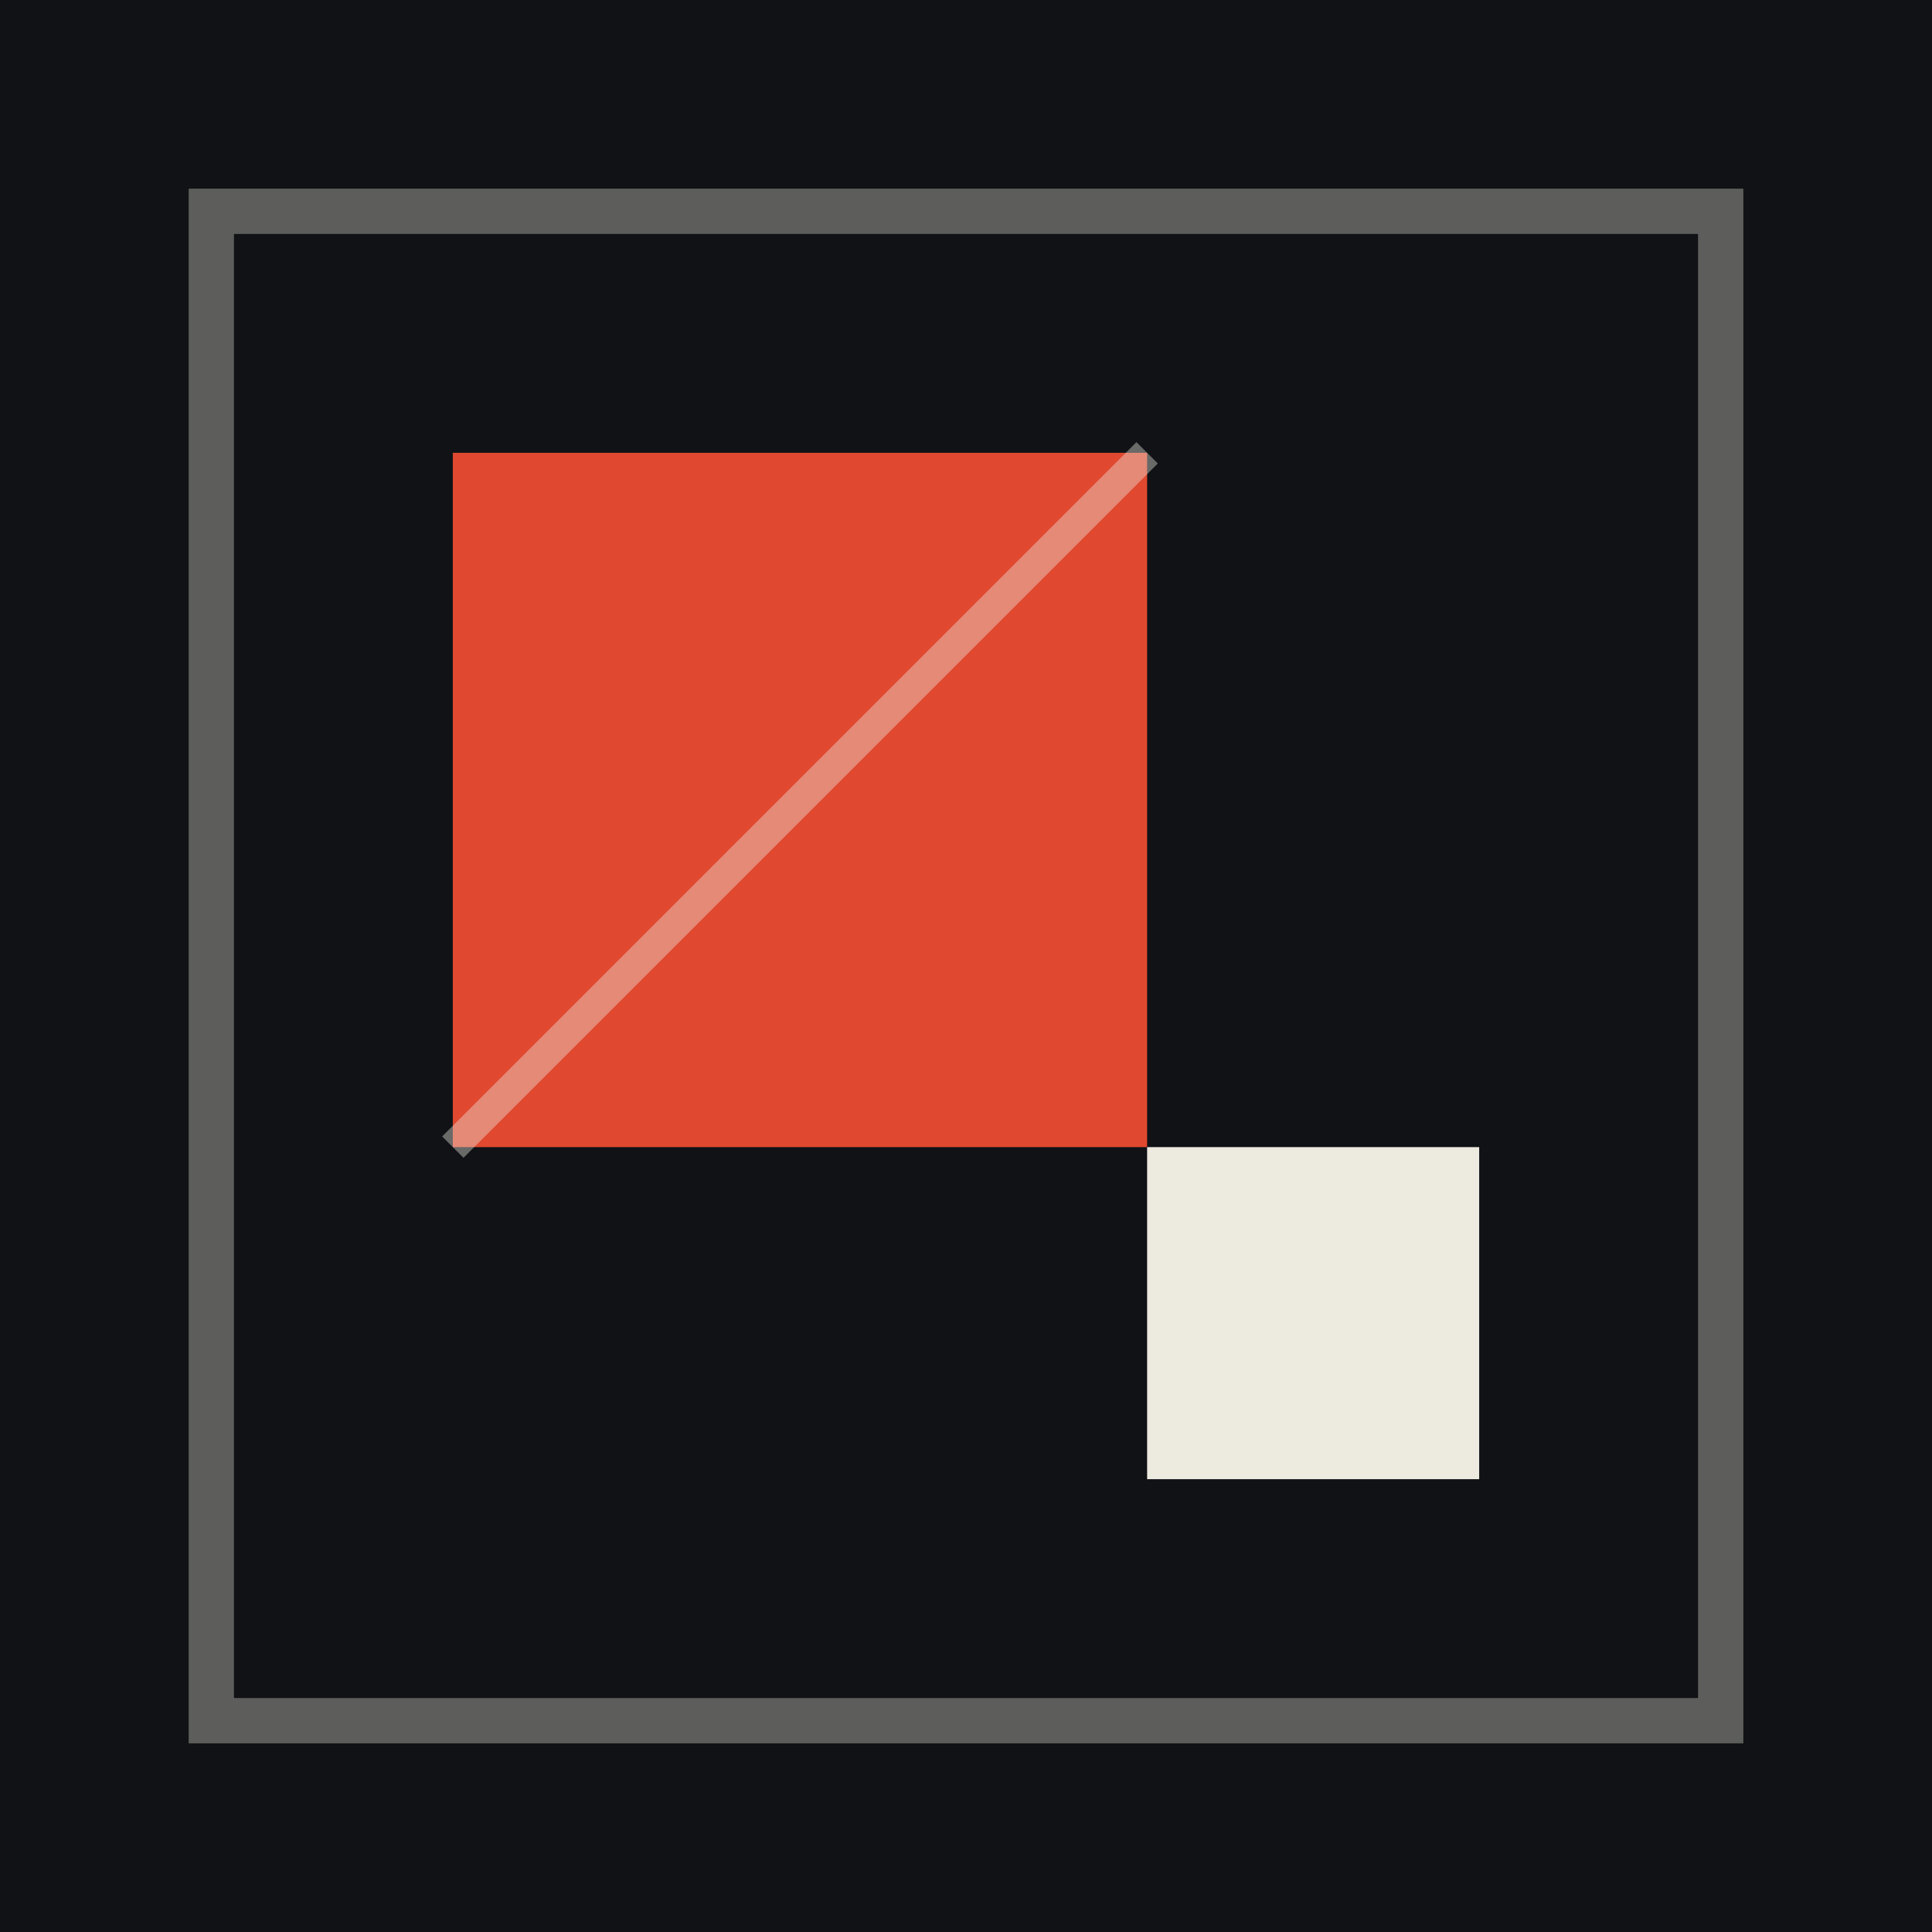
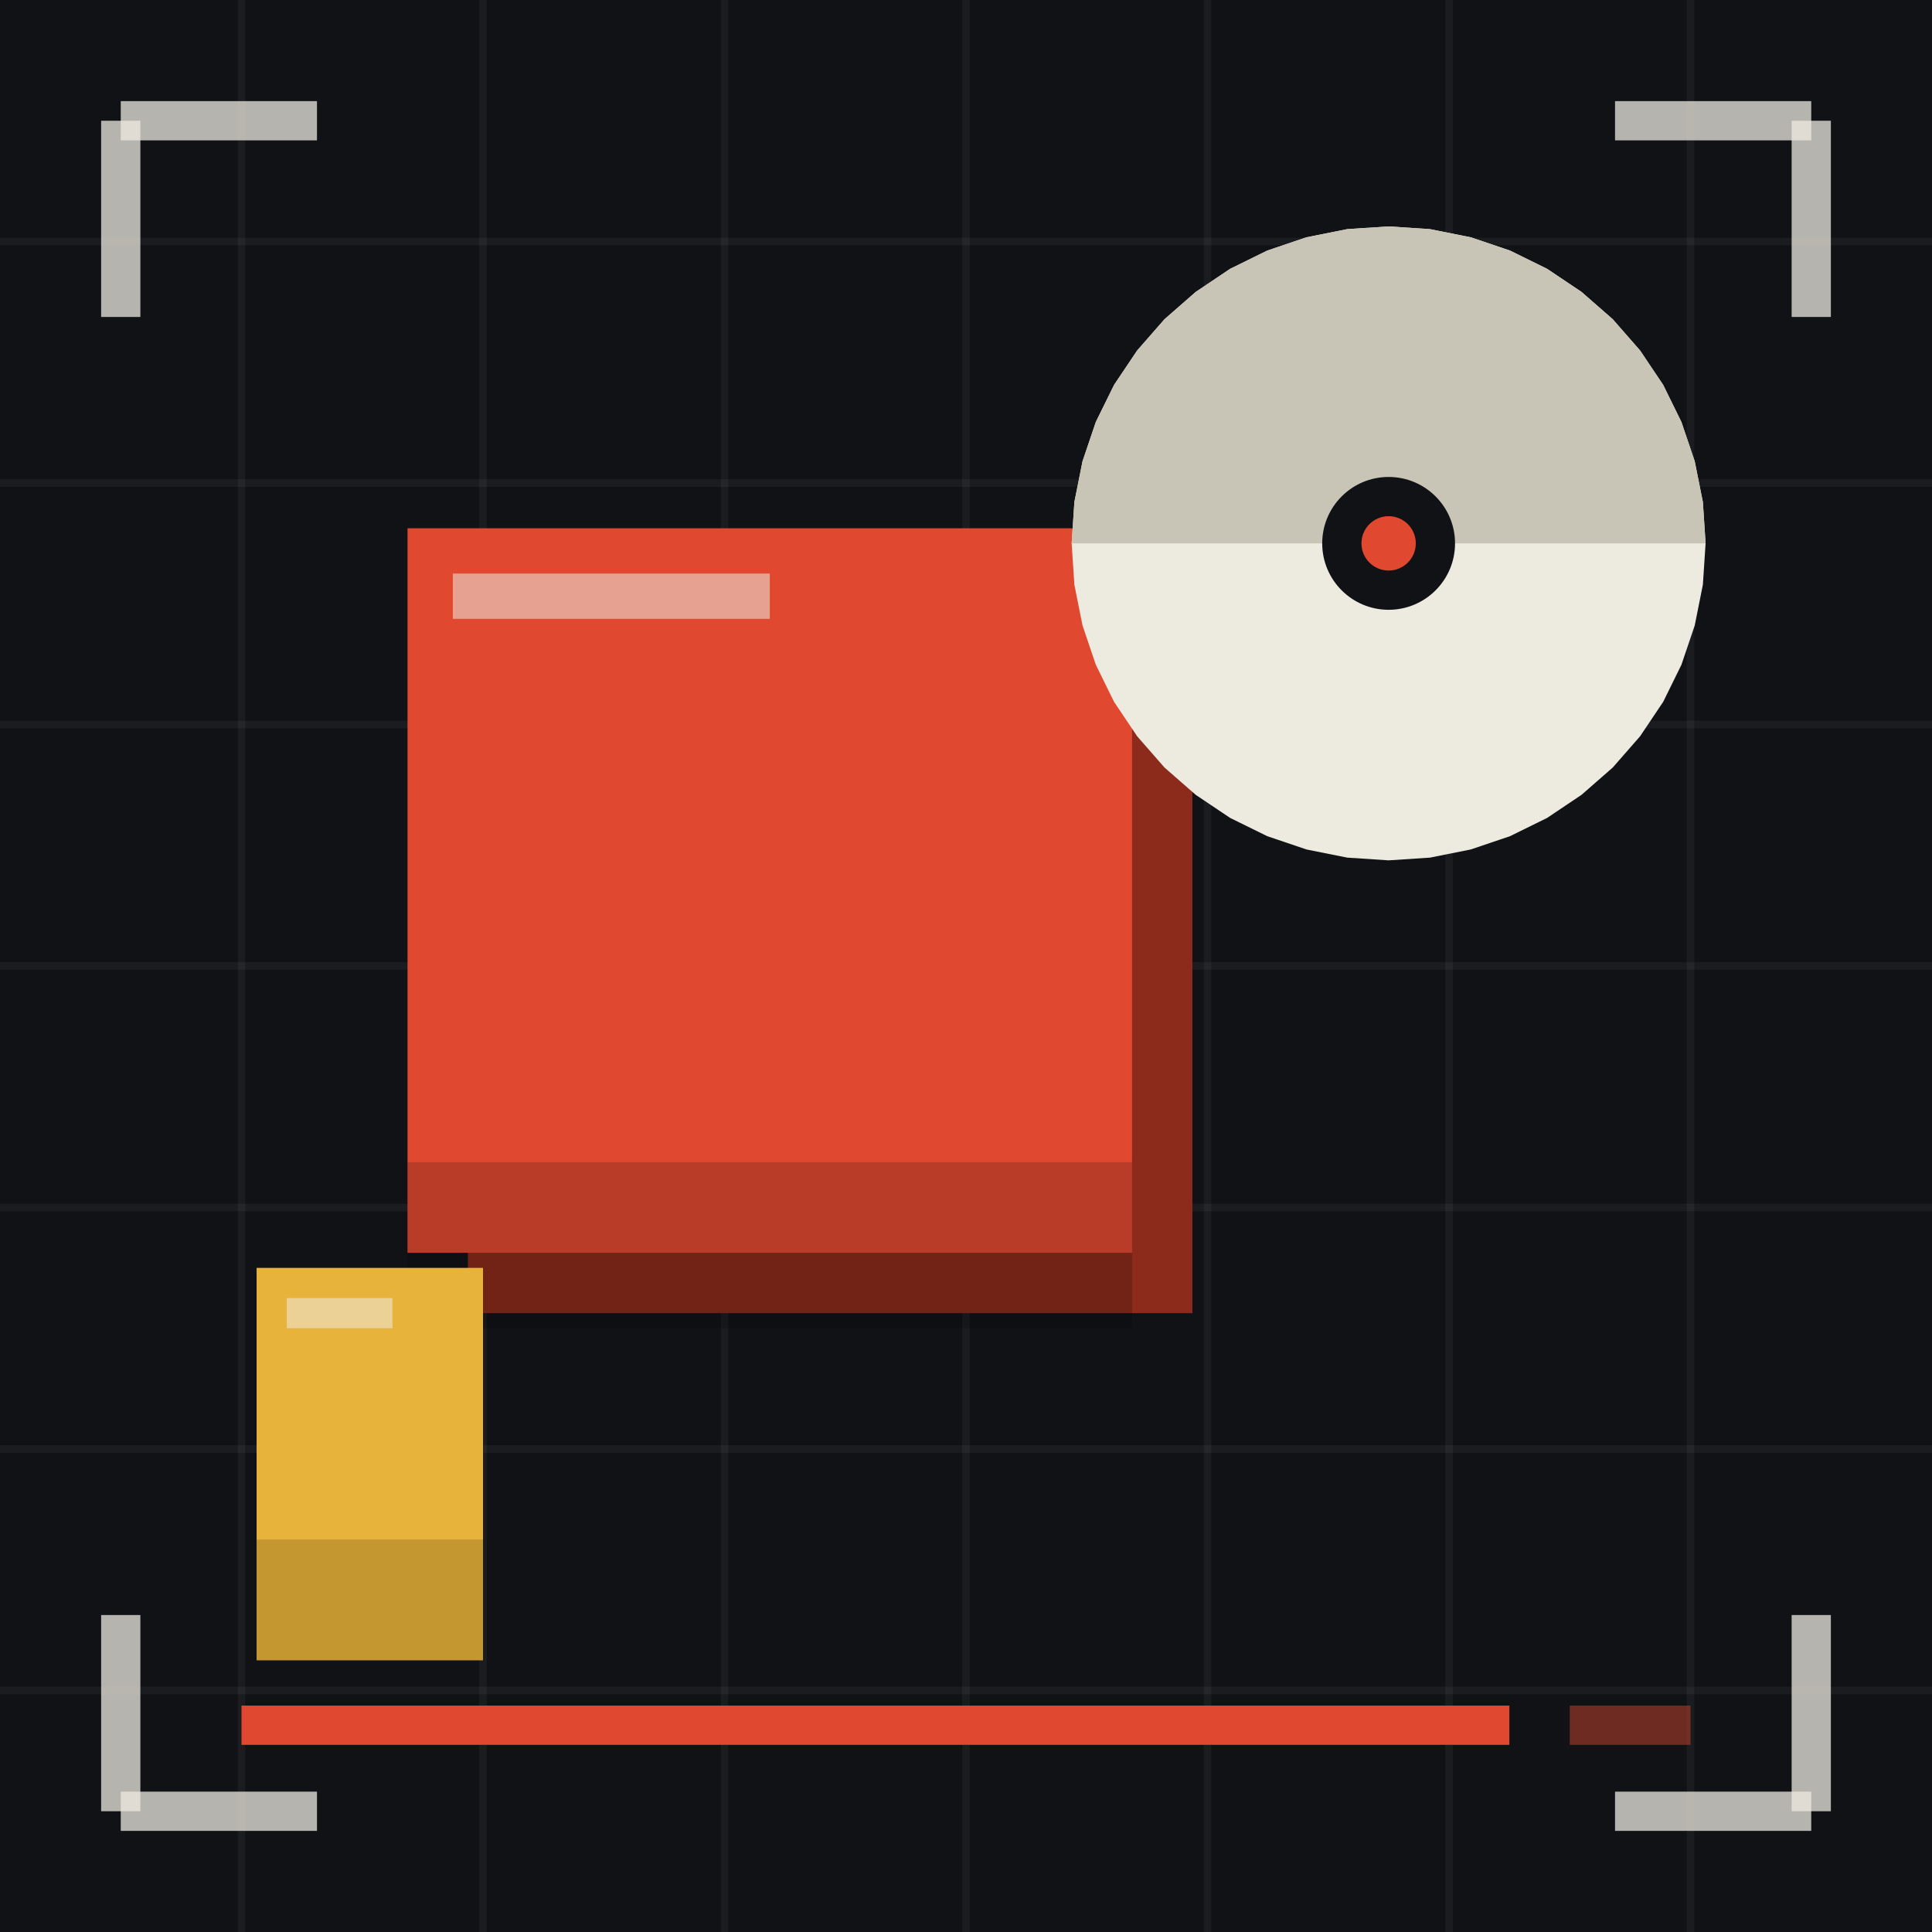
- <svg xmlns="http://www.w3.org/2000/svg" viewBox="0 0 128 128" width="128" height="128">
+ <svg xmlns="http://www.w3.org/2000/svg" viewBox="0 0 128 128" width="512" height="512">
  <rect width="128" height="128" fill="#101216" />
-   <rect x="14" y="14" width="100" height="100" fill="none" stroke="#EDEAE0" stroke-width="3" opacity="0.35" />
-   <rect x="30" y="30" width="46" height="46" fill="#E0492F" />
-   <rect x="76" y="76" width="22" height="22" fill="#EDEAE0" />
-   <line x1="30" y1="76" x2="76" y2="30" stroke="#EDEAE0" stroke-width="2" opacity="0.4" />
+   <line x1="16" y1="0" x2="16" y2="128" stroke="#EDEAE0" stroke-width="0.5" opacity="0.05" />
+   <line x1="0" y1="16" x2="128" y2="16" stroke="#EDEAE0" stroke-width="0.5" opacity="0.05" />
+   <line x1="32" y1="0" x2="32" y2="128" stroke="#EDEAE0" stroke-width="0.5" opacity="0.05" />
+   <line x1="0" y1="32" x2="128" y2="32" stroke="#EDEAE0" stroke-width="0.5" opacity="0.05" />
+   <line x1="48" y1="0" x2="48" y2="128" stroke="#EDEAE0" stroke-width="0.5" opacity="0.05" />
+   <line x1="0" y1="48" x2="128" y2="48" stroke="#EDEAE0" stroke-width="0.5" opacity="0.05" />
+   <line x1="64" y1="0" x2="64" y2="128" stroke="#EDEAE0" stroke-width="0.5" opacity="0.05" />
+   <line x1="0" y1="64" x2="128" y2="64" stroke="#EDEAE0" stroke-width="0.5" opacity="0.05" />
+   <line x1="80" y1="0" x2="80" y2="128" stroke="#EDEAE0" stroke-width="0.5" opacity="0.05" />
+   <line x1="0" y1="80" x2="128" y2="80" stroke="#EDEAE0" stroke-width="0.5" opacity="0.05" />
+   <line x1="96" y1="0" x2="96" y2="128" stroke="#EDEAE0" stroke-width="0.5" opacity="0.05" />
+   <line x1="0" y1="96" x2="128" y2="96" stroke="#EDEAE0" stroke-width="0.5" opacity="0.05" />
+   <line x1="112" y1="0" x2="112" y2="128" stroke="#EDEAE0" stroke-width="0.5" opacity="0.05" />
+   <line x1="0" y1="112" x2="128" y2="112" stroke="#EDEAE0" stroke-width="0.5" opacity="0.05" />
+   <line x1="8" y1="8" x2="21" y2="8" stroke="#EDEAE0" stroke-width="2.6" opacity="0.75" />
+   <line x1="8" y1="8" x2="8" y2="21" stroke="#EDEAE0" stroke-width="2.6" opacity="0.75" />
+   <line x1="120" y1="8" x2="107" y2="8" stroke="#EDEAE0" stroke-width="2.6" opacity="0.75" />
+   <line x1="120" y1="8" x2="120" y2="21" stroke="#EDEAE0" stroke-width="2.6" opacity="0.75" />
+   <line x1="8" y1="120" x2="21" y2="120" stroke="#EDEAE0" stroke-width="2.6" opacity="0.75" />
+   <line x1="8" y1="120" x2="8" y2="107" stroke="#EDEAE0" stroke-width="2.6" opacity="0.75" />
+   <line x1="120" y1="120" x2="107" y2="120" stroke="#EDEAE0" stroke-width="2.6" opacity="0.75" />
+   <line x1="120" y1="120" x2="120" y2="107" stroke="#EDEAE0" stroke-width="2.6" opacity="0.75" />
+   <rect x="31" y="39" width="48" height="48" fill="#8C2B1B" />
+   <rect x="27" y="35" width="48" height="48" fill="#E0492F" />
+   <rect x="27" y="77" width="48" height="11" fill="#000000" opacity="0.18" />
+   <rect x="30" y="38" width="21" height="3" fill="#EDEAE0" opacity="0.55" />
+   <polygon points="113.00,36.00 112.82,38.74 112.28,41.44 111.40,44.04 110.19,46.50 108.66,48.78 106.85,50.85 104.78,52.66 102.50,54.19 100.04,55.40 97.44,56.28 94.74,56.82 92.00,57.00 89.26,56.82 86.56,56.28 83.96,55.40 81.50,54.19 79.22,52.66 77.15,50.85 75.34,48.78 73.81,46.50 72.60,44.04 71.72,41.44 71.18,38.74 71.00,36.00 71.18,33.26 71.72,30.56 72.60,27.96 73.81,25.50 75.34,23.22 77.15,21.15 79.22,19.34 81.50,17.81 83.96,16.60 86.56,15.72 89.26,15.18 92.00,15.00 94.74,15.18 97.44,15.72 100.04,16.60 102.50,17.81 104.78,19.34 106.85,21.15 108.66,23.22 110.19,25.50 111.40,27.96 112.28,30.56 112.82,33.26" fill="#EDEAE0" />
+   <polygon points="71.00,36.00 71.18,33.26 71.72,30.56 72.60,27.96 73.81,25.50 75.34,23.22 77.15,21.15 79.22,19.34 81.50,17.81 83.96,16.60 86.56,15.72 89.26,15.18 92.00,15.00 94.74,15.18 97.44,15.72 100.04,16.60 102.50,17.81 104.78,19.34 106.85,21.15 108.66,23.22 110.19,25.50 111.40,27.96 112.28,30.56 112.82,33.26 113.00,36.00" fill="#C8C4B6" />
+   <circle cx="92" cy="36" r="4.4" fill="#101216" />
+   <circle cx="92" cy="36" r="1.8" fill="#E0492F" />
+   <rect x="17" y="84" width="15" height="26" fill="#E8B33A" />
+   <rect x="17" y="102" width="15" height="8" fill="#000000" opacity="0.16" />
+   <rect x="19" y="86" width="7" height="2" fill="#EDEAE0" opacity="0.55" />
+   <rect x="16" y="113" width="84" height="2.6" fill="#E0492F" />
+   <rect x="104" y="113" width="8" height="2.6" fill="#E0492F" opacity="0.45" />
</svg>
